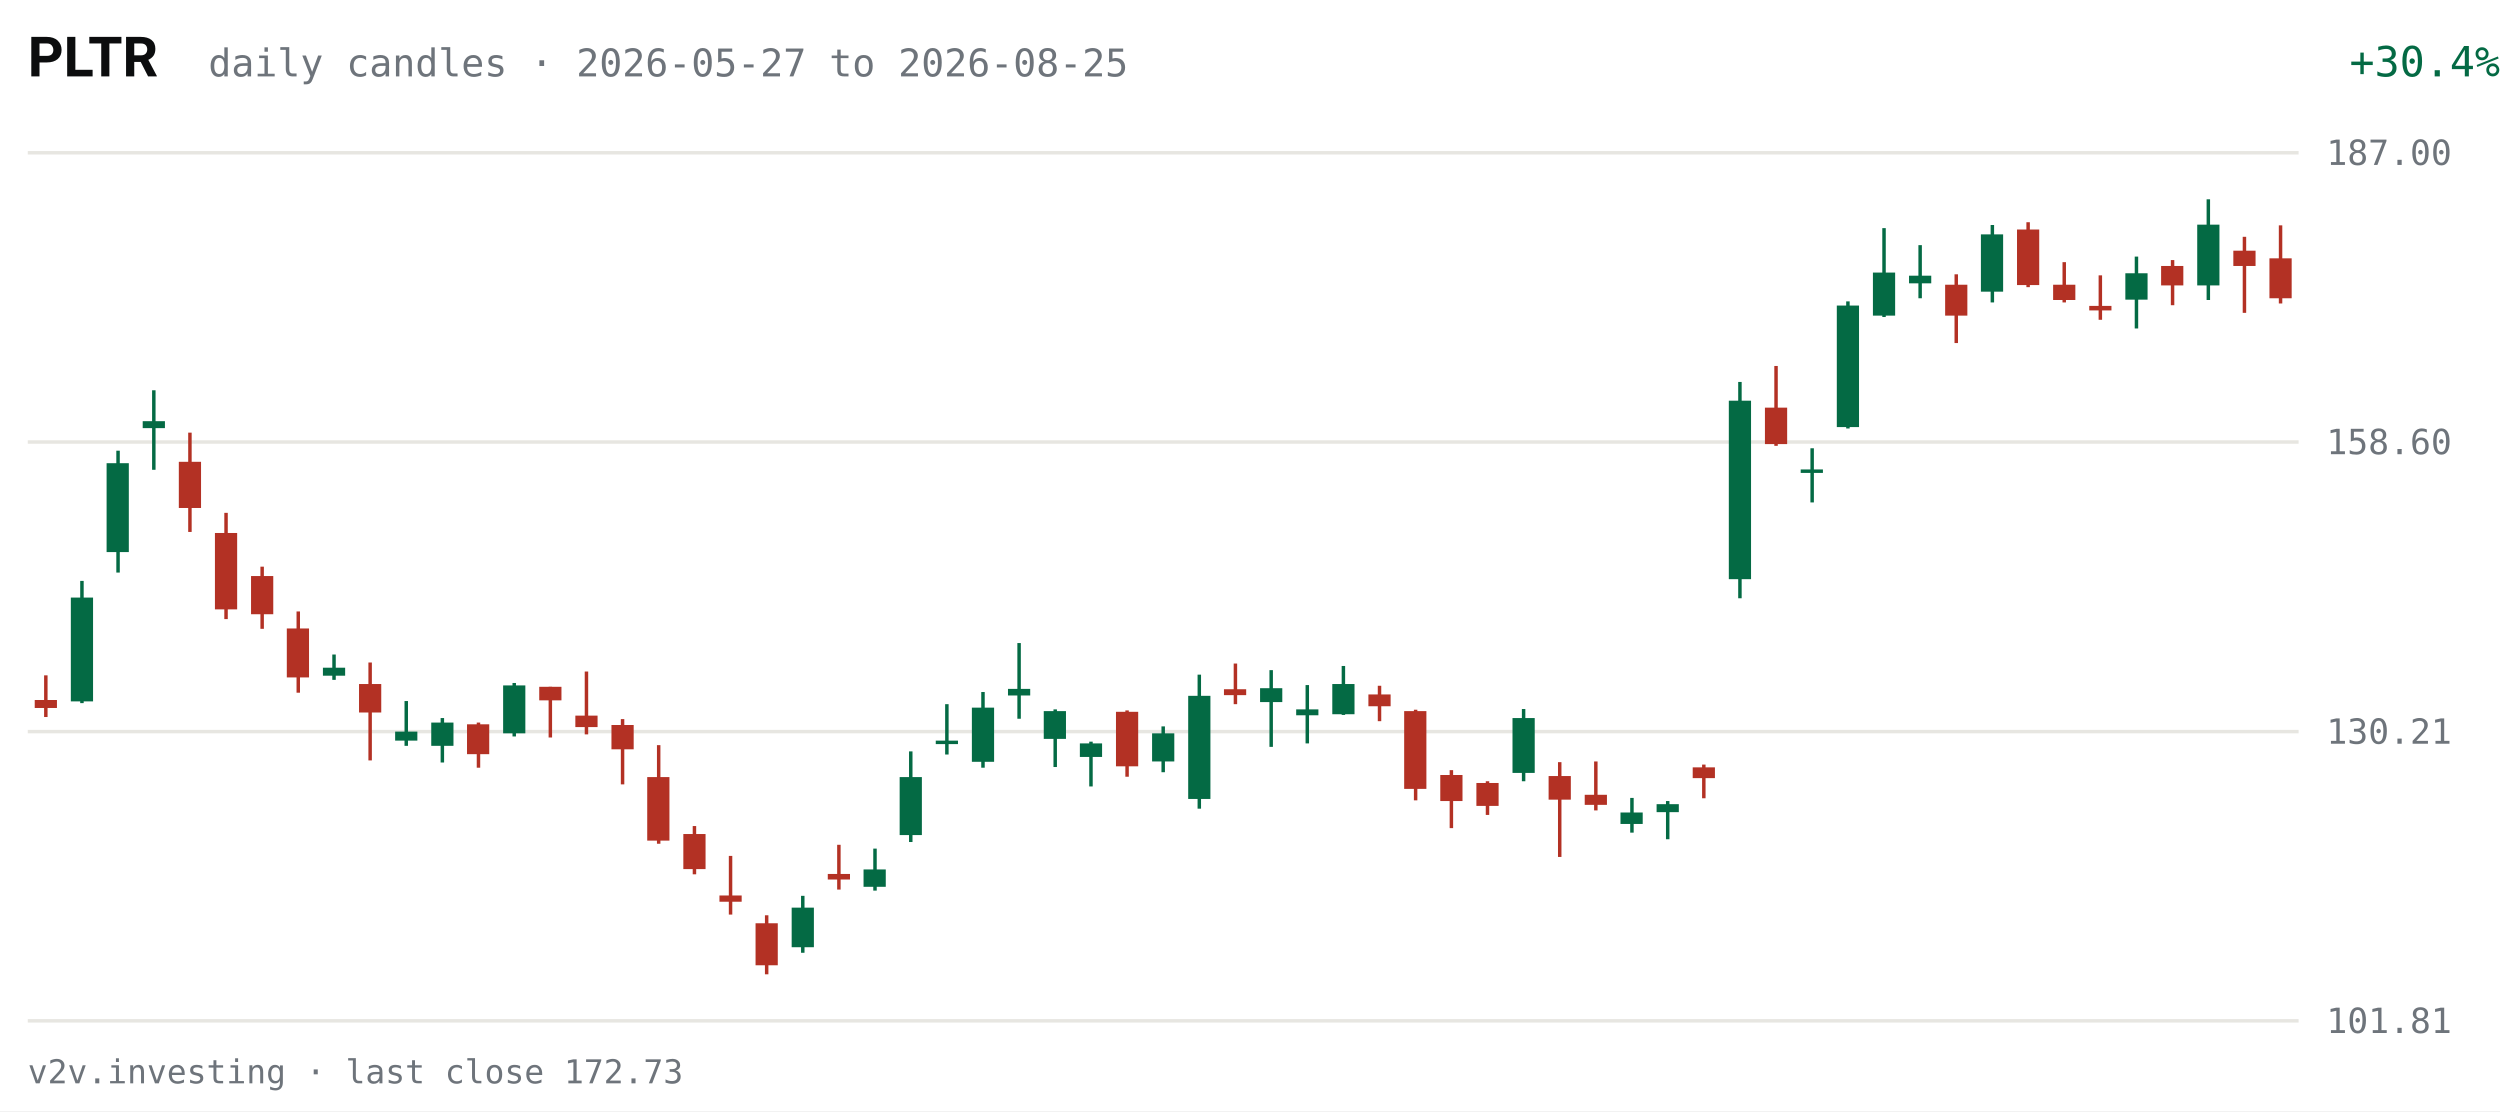
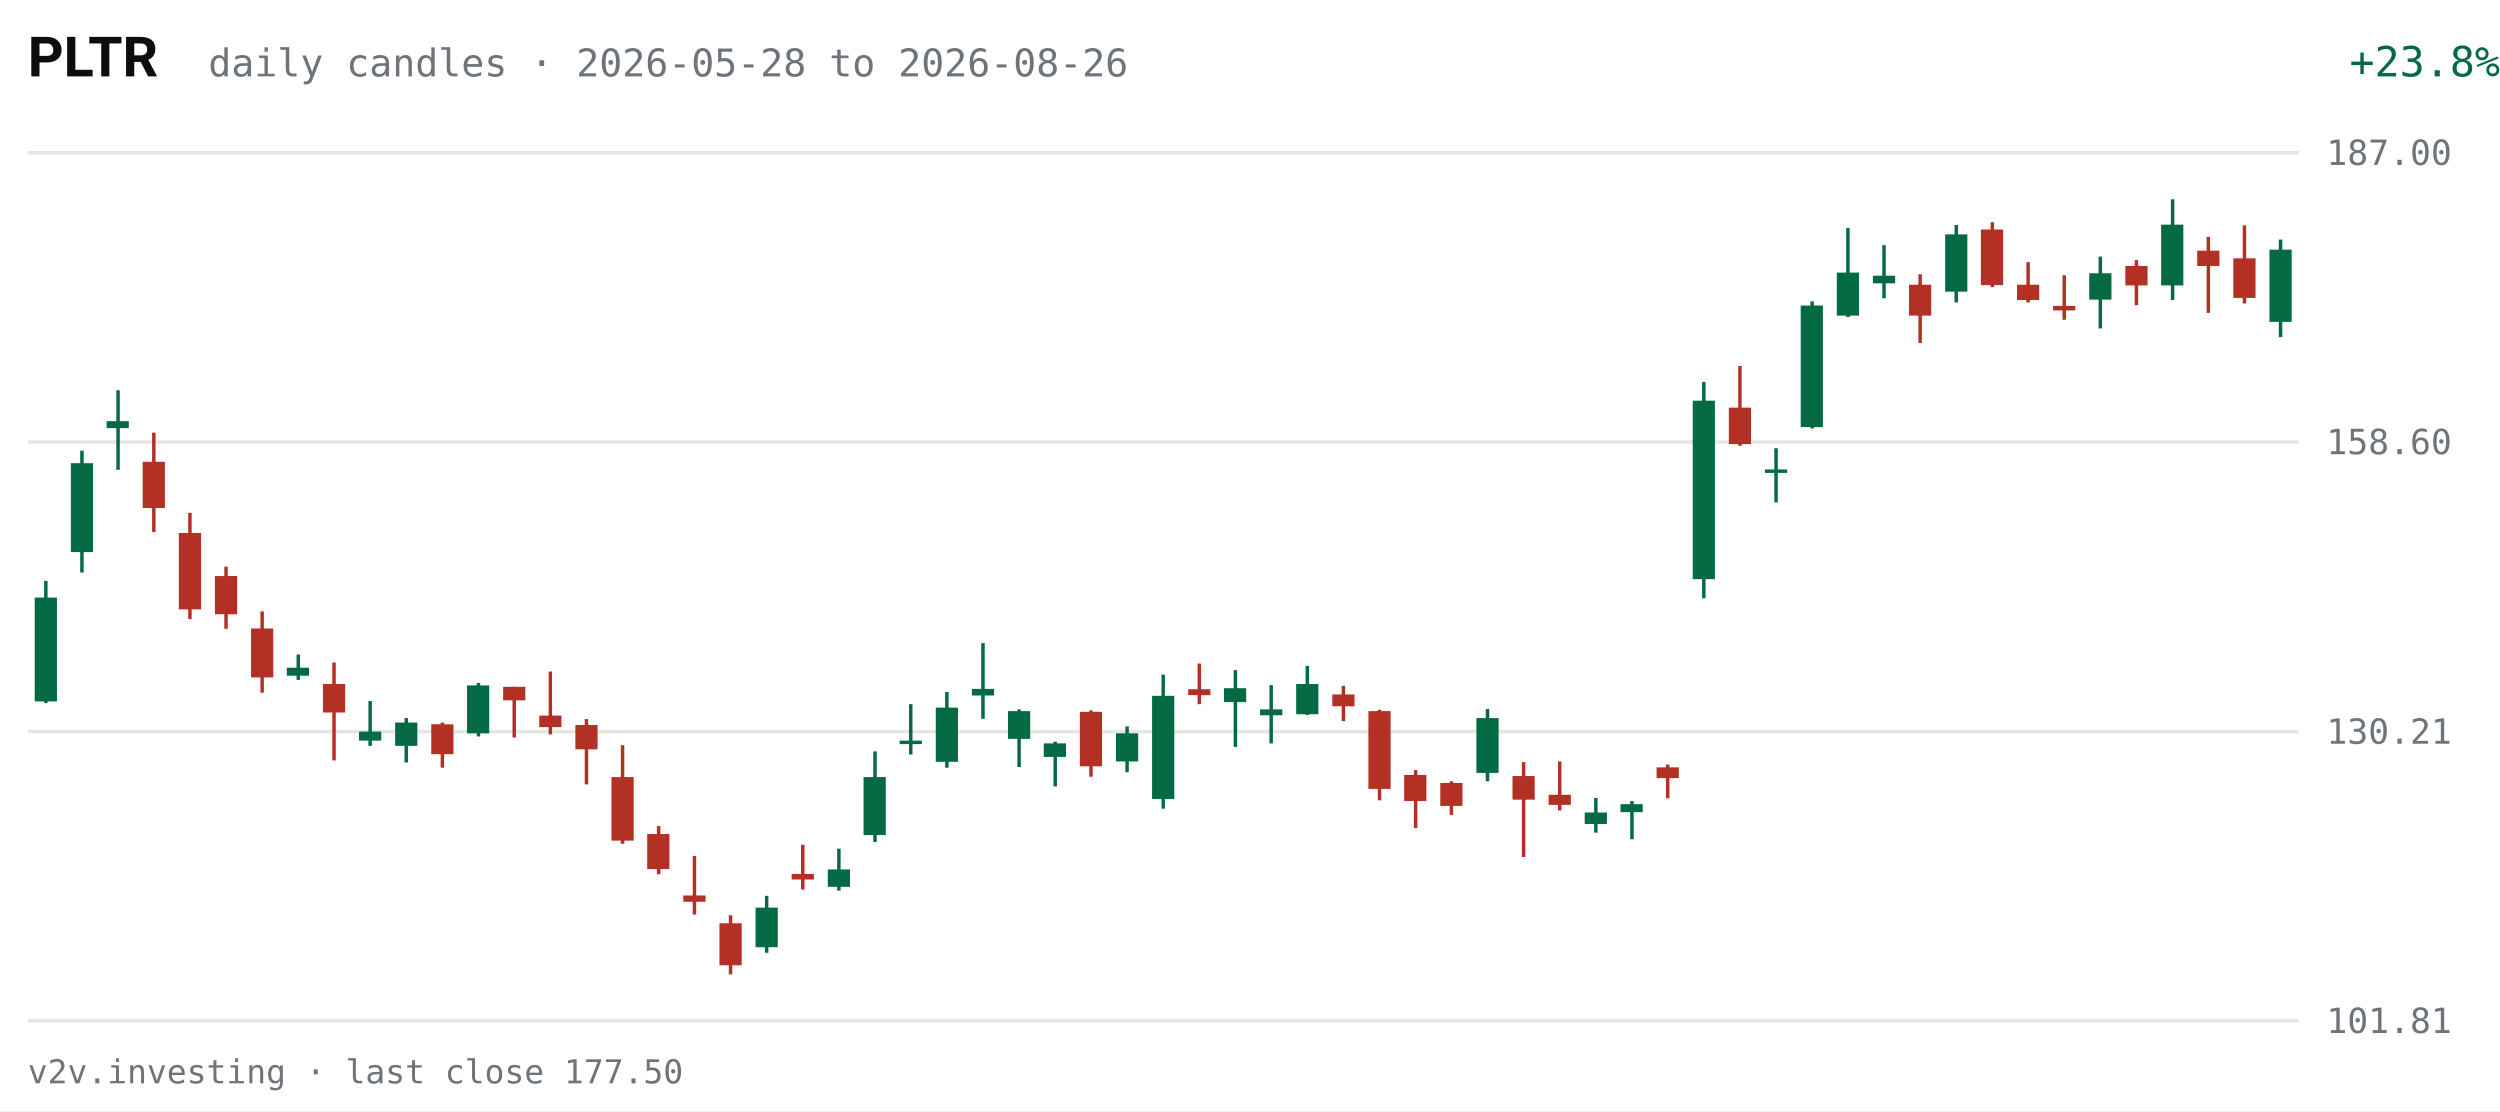
<svg xmlns="http://www.w3.org/2000/svg" viewBox="0 0 720 320" width="720" height="320" role="img" aria-label="PLTR daily candles, last 63 sessions">
  <rect width="720" height="320" fill="#FFFFFF" />
  <text x="8" y="22" fill="#0C0D0E" font-size="16" font-weight="600" font-family="system-ui,-apple-system,Segoe UI,Roboto,sans-serif">PLTR</text>
-   <text x="60" y="22" fill="#6E747B" font-size="11" font-family="ui-monospace,SFMono-Regular,Menlo,Consolas,monospace">daily candles · 2026-05-27 to 2026-08-25</text>
-   <text x="670" y="22" fill="#046A44" font-size="12" text-anchor="end" font-family="ui-monospace,SFMono-Regular,Menlo,Consolas,monospace" transform="translate(50,0)">+30.4%</text>
+   <text x="60" y="22" fill="#6E747B" font-size="11" font-family="ui-monospace,SFMono-Regular,Menlo,Consolas,monospace">daily candles · 2026-05-28 to 2026-08-26</text>
+   <text x="670" y="22" fill="#046A44" font-size="12" text-anchor="end" font-family="ui-monospace,SFMono-Regular,Menlo,Consolas,monospace" transform="translate(50,0)">+23.8%</text>
  <g font-family="ui-monospace,SFMono-Regular,Menlo,Consolas,monospace">
    <line x1="8" y1="294.0" x2="662" y2="294.0" stroke="#E7E6E1" stroke-width="1" />
    <text x="670" y="297.5" fill="#6E747B" font-size="10">101.81</text>
    <line x1="8" y1="210.7" x2="662" y2="210.7" stroke="#E7E6E1" stroke-width="1" />
    <text x="670" y="214.2" fill="#6E747B" font-size="10">130.21</text>
    <line x1="8" y1="127.3" x2="662" y2="127.3" stroke="#E7E6E1" stroke-width="1" />
    <text x="670" y="130.8" fill="#6E747B" font-size="10">158.60</text>
    <line x1="8" y1="44.0" x2="662" y2="44.0" stroke="#E7E6E1" stroke-width="1" />
    <text x="670" y="47.5" fill="#6E747B" font-size="10">187.00</text>
-     <line x1="13.2" y1="194.5" x2="13.2" y2="206.5" stroke="#B33124" stroke-width="1" />
-     <rect x="10.0" y="201.6" width="6.4" height="2.3" fill="#B33124" />
-     <line x1="23.6" y1="167.3" x2="23.6" y2="202.5" stroke="#046A44" stroke-width="1" />
-     <rect x="20.4" y="172.1" width="6.4" height="29.9" fill="#046A44" />
-     <line x1="34.0" y1="129.8" x2="34.0" y2="164.9" stroke="#046A44" stroke-width="1" />
-     <rect x="30.7" y="133.4" width="6.4" height="25.6" fill="#046A44" />
-     <line x1="44.3" y1="112.4" x2="44.3" y2="135.3" stroke="#046A44" stroke-width="1" />
-     <rect x="41.1" y="121.3" width="6.4" height="2.0" fill="#046A44" />
-     <line x1="54.7" y1="124.6" x2="54.7" y2="153.2" stroke="#B33124" stroke-width="1" />
-     <rect x="51.5" y="133.0" width="6.4" height="13.3" fill="#B33124" />
-     <line x1="65.1" y1="147.7" x2="65.1" y2="178.3" stroke="#B33124" stroke-width="1" />
-     <rect x="61.9" y="153.5" width="6.4" height="22.0" fill="#B33124" />
-     <line x1="75.5" y1="163.2" x2="75.5" y2="181.1" stroke="#B33124" stroke-width="1" />
-     <rect x="72.3" y="165.9" width="6.4" height="11.0" fill="#B33124" />
-     <line x1="85.9" y1="176.1" x2="85.9" y2="199.5" stroke="#B33124" stroke-width="1" />
-     <rect x="82.6" y="181.0" width="6.4" height="14.1" fill="#B33124" />
-     <line x1="96.2" y1="188.5" x2="96.2" y2="195.8" stroke="#046A44" stroke-width="1" />
-     <rect x="93.0" y="192.3" width="6.4" height="2.3" fill="#046A44" />
-     <line x1="106.6" y1="190.8" x2="106.6" y2="219.0" stroke="#B33124" stroke-width="1" />
-     <rect x="103.4" y="197.0" width="6.4" height="8.2" fill="#B33124" />
-     <line x1="117.0" y1="201.9" x2="117.0" y2="214.8" stroke="#046A44" stroke-width="1" />
-     <rect x="113.8" y="210.7" width="6.4" height="2.6" fill="#046A44" />
-     <line x1="127.4" y1="206.8" x2="127.4" y2="219.6" stroke="#046A44" stroke-width="1" />
-     <rect x="124.2" y="208.1" width="6.4" height="6.7" fill="#046A44" />
-     <line x1="137.8" y1="208.1" x2="137.8" y2="221.1" stroke="#B33124" stroke-width="1" />
-     <rect x="134.5" y="208.6" width="6.4" height="8.6" fill="#B33124" />
-     <line x1="148.1" y1="196.7" x2="148.1" y2="212.1" stroke="#046A44" stroke-width="1" />
-     <rect x="144.9" y="197.4" width="6.4" height="13.8" fill="#046A44" />
-     <line x1="158.5" y1="197.8" x2="158.5" y2="212.4" stroke="#B33124" stroke-width="1" />
-     <rect x="155.3" y="197.8" width="6.4" height="3.9" fill="#B33124" />
-     <line x1="168.9" y1="193.4" x2="168.9" y2="211.5" stroke="#B33124" stroke-width="1" />
-     <rect x="165.7" y="206.1" width="6.4" height="3.3" fill="#B33124" />
-     <line x1="179.3" y1="207.1" x2="179.3" y2="225.9" stroke="#B33124" stroke-width="1" />
-     <rect x="176.1" y="208.8" width="6.4" height="7.0" fill="#B33124" />
-     <line x1="189.7" y1="214.6" x2="189.7" y2="243.0" stroke="#B33124" stroke-width="1" />
-     <rect x="186.4" y="223.8" width="6.4" height="18.3" fill="#B33124" />
-     <line x1="200.0" y1="237.9" x2="200.0" y2="251.8" stroke="#B33124" stroke-width="1" />
-     <rect x="196.8" y="240.2" width="6.4" height="10.1" fill="#B33124" />
-     <line x1="210.4" y1="246.5" x2="210.4" y2="263.4" stroke="#B33124" stroke-width="1" />
-     <rect x="207.2" y="257.9" width="6.4" height="1.8" fill="#B33124" />
-     <line x1="220.8" y1="263.6" x2="220.8" y2="280.6" stroke="#B33124" stroke-width="1" />
-     <rect x="217.6" y="265.9" width="6.4" height="12.1" fill="#B33124" />
-     <line x1="231.2" y1="258.0" x2="231.2" y2="274.4" stroke="#046A44" stroke-width="1" />
-     <rect x="228.0" y="261.4" width="6.4" height="11.4" fill="#046A44" />
-     <line x1="241.6" y1="243.3" x2="241.6" y2="256.2" stroke="#B33124" stroke-width="1" />
-     <rect x="238.4" y="251.7" width="6.4" height="1.6" fill="#B33124" />
-     <line x1="252.0" y1="244.4" x2="252.0" y2="256.5" stroke="#046A44" stroke-width="1" />
-     <rect x="248.7" y="250.4" width="6.4" height="5.0" fill="#046A44" />
-     <line x1="262.3" y1="216.4" x2="262.3" y2="242.5" stroke="#046A44" stroke-width="1" />
-     <rect x="259.1" y="223.8" width="6.4" height="16.7" fill="#046A44" />
-     <line x1="272.7" y1="202.8" x2="272.7" y2="217.3" stroke="#046A44" stroke-width="1" />
-     <rect x="269.5" y="213.3" width="6.4" height="1.0" fill="#046A44" />
-     <line x1="283.1" y1="199.3" x2="283.1" y2="221.1" stroke="#046A44" stroke-width="1" />
-     <rect x="279.9" y="203.8" width="6.4" height="15.6" fill="#046A44" />
-     <line x1="293.5" y1="185.2" x2="293.5" y2="207.0" stroke="#046A44" stroke-width="1" />
-     <rect x="290.3" y="198.4" width="6.4" height="1.9" fill="#046A44" />
-     <line x1="303.9" y1="204.3" x2="303.9" y2="220.9" stroke="#046A44" stroke-width="1" />
-     <rect x="300.6" y="204.8" width="6.4" height="8.0" fill="#046A44" />
-     <line x1="314.2" y1="213.6" x2="314.2" y2="226.5" stroke="#046A44" stroke-width="1" />
-     <rect x="311.0" y="214.1" width="6.4" height="3.9" fill="#046A44" />
-     <line x1="324.6" y1="204.6" x2="324.6" y2="223.7" stroke="#B33124" stroke-width="1" />
-     <rect x="321.4" y="205.0" width="6.4" height="15.7" fill="#B33124" />
-     <line x1="335.0" y1="209.2" x2="335.0" y2="222.4" stroke="#046A44" stroke-width="1" />
-     <rect x="331.8" y="211.2" width="6.4" height="8.1" fill="#046A44" />
-     <line x1="345.4" y1="194.3" x2="345.4" y2="232.9" stroke="#046A44" stroke-width="1" />
-     <rect x="342.2" y="200.4" width="6.4" height="29.7" fill="#046A44" />
-     <line x1="355.8" y1="191.1" x2="355.8" y2="202.8" stroke="#B33124" stroke-width="1" />
-     <rect x="352.5" y="198.5" width="6.4" height="1.7" fill="#B33124" />
-     <line x1="366.1" y1="193.0" x2="366.1" y2="215.1" stroke="#046A44" stroke-width="1" />
-     <rect x="362.9" y="198.2" width="6.4" height="4.0" fill="#046A44" />
-     <line x1="376.5" y1="197.3" x2="376.5" y2="214.1" stroke="#046A44" stroke-width="1" />
-     <rect x="373.3" y="204.3" width="6.4" height="1.7" fill="#046A44" />
-     <line x1="386.9" y1="191.8" x2="386.9" y2="205.9" stroke="#046A44" stroke-width="1" />
-     <rect x="383.7" y="197.0" width="6.4" height="8.7" fill="#046A44" />
-     <line x1="397.3" y1="197.5" x2="397.3" y2="207.7" stroke="#B33124" stroke-width="1" />
-     <rect x="394.1" y="200.0" width="6.4" height="3.4" fill="#B33124" />
-     <line x1="407.7" y1="204.4" x2="407.7" y2="230.5" stroke="#B33124" stroke-width="1" />
-     <rect x="404.4" y="204.8" width="6.4" height="22.4" fill="#B33124" />
-     <line x1="418.0" y1="221.8" x2="418.0" y2="238.5" stroke="#B33124" stroke-width="1" />
-     <rect x="414.8" y="223.2" width="6.4" height="7.5" fill="#B33124" />
-     <line x1="428.4" y1="225.0" x2="428.4" y2="234.7" stroke="#B33124" stroke-width="1" />
-     <rect x="425.2" y="225.5" width="6.4" height="6.6" fill="#B33124" />
-     <line x1="438.8" y1="204.2" x2="438.8" y2="225.0" stroke="#046A44" stroke-width="1" />
-     <rect x="435.6" y="206.8" width="6.4" height="15.8" fill="#046A44" />
-     <line x1="449.2" y1="219.5" x2="449.2" y2="246.8" stroke="#B33124" stroke-width="1" />
-     <rect x="446.0" y="223.5" width="6.4" height="6.8" fill="#B33124" />
-     <line x1="459.6" y1="219.3" x2="459.6" y2="233.4" stroke="#B33124" stroke-width="1" />
-     <rect x="456.4" y="228.9" width="6.4" height="2.9" fill="#B33124" />
-     <line x1="470.0" y1="229.8" x2="470.0" y2="239.8" stroke="#046A44" stroke-width="1" />
-     <rect x="466.7" y="234.0" width="6.4" height="3.3" fill="#046A44" />
-     <line x1="480.3" y1="230.7" x2="480.3" y2="241.7" stroke="#046A44" stroke-width="1" />
-     <rect x="477.1" y="231.6" width="6.4" height="2.3" fill="#046A44" />
-     <line x1="490.7" y1="220.2" x2="490.7" y2="229.9" stroke="#B33124" stroke-width="1" />
-     <rect x="487.5" y="221.0" width="6.4" height="3.1" fill="#B33124" />
-     <line x1="501.1" y1="110.0" x2="501.1" y2="172.3" stroke="#046A44" stroke-width="1" />
-     <rect x="497.9" y="115.4" width="6.4" height="51.4" fill="#046A44" />
-     <line x1="511.5" y1="105.4" x2="511.5" y2="128.4" stroke="#B33124" stroke-width="1" />
-     <rect x="508.3" y="117.4" width="6.4" height="10.5" fill="#B33124" />
-     <line x1="521.9" y1="129.1" x2="521.9" y2="144.7" stroke="#046A44" stroke-width="1" />
-     <rect x="518.6" y="135.2" width="6.4" height="1.0" fill="#046A44" />
-     <line x1="532.2" y1="86.8" x2="532.2" y2="123.4" stroke="#046A44" stroke-width="1" />
-     <rect x="529.0" y="88.0" width="6.4" height="35.0" fill="#046A44" />
-     <line x1="542.6" y1="65.7" x2="542.6" y2="91.3" stroke="#046A44" stroke-width="1" />
-     <rect x="539.4" y="78.5" width="6.4" height="12.4" fill="#046A44" />
-     <line x1="553.0" y1="70.6" x2="553.0" y2="85.9" stroke="#046A44" stroke-width="1" />
-     <rect x="549.8" y="79.4" width="6.4" height="2.2" fill="#046A44" />
-     <line x1="563.4" y1="79.0" x2="563.4" y2="98.8" stroke="#B33124" stroke-width="1" />
-     <rect x="560.2" y="82.0" width="6.4" height="8.9" fill="#B33124" />
-     <line x1="573.8" y1="64.8" x2="573.8" y2="87.1" stroke="#046A44" stroke-width="1" />
-     <rect x="570.5" y="67.5" width="6.4" height="16.5" fill="#046A44" />
-     <line x1="584.1" y1="64.0" x2="584.1" y2="82.7" stroke="#B33124" stroke-width="1" />
-     <rect x="580.9" y="66.1" width="6.4" height="16.0" fill="#B33124" />
-     <line x1="594.5" y1="75.5" x2="594.5" y2="87.1" stroke="#B33124" stroke-width="1" />
-     <rect x="591.3" y="82.0" width="6.4" height="4.4" fill="#B33124" />
-     <line x1="604.9" y1="79.3" x2="604.9" y2="92.1" stroke="#B33124" stroke-width="1" />
-     <rect x="601.7" y="88.1" width="6.4" height="1.3" fill="#B33124" />
-     <line x1="615.3" y1="73.9" x2="615.3" y2="94.6" stroke="#046A44" stroke-width="1" />
-     <rect x="612.1" y="78.7" width="6.4" height="7.6" fill="#046A44" />
-     <line x1="625.7" y1="74.9" x2="625.7" y2="87.9" stroke="#B33124" stroke-width="1" />
-     <rect x="622.4" y="76.6" width="6.4" height="5.6" fill="#B33124" />
-     <line x1="636.0" y1="57.4" x2="636.0" y2="86.4" stroke="#046A44" stroke-width="1" />
-     <rect x="632.8" y="64.7" width="6.4" height="17.5" fill="#046A44" />
-     <line x1="646.4" y1="68.2" x2="646.4" y2="90.1" stroke="#B33124" stroke-width="1" />
-     <rect x="643.2" y="72.2" width="6.4" height="4.4" fill="#B33124" />
-     <line x1="656.8" y1="64.9" x2="656.8" y2="87.4" stroke="#B33124" stroke-width="1" />
-     <rect x="653.6" y="74.4" width="6.4" height="11.5" fill="#B33124" />
+     <line x1="13.2" y1="167.3" x2="13.2" y2="202.5" stroke="#046A44" stroke-width="1" />
+     <rect x="10.0" y="172.1" width="6.4" height="29.9" fill="#046A44" />
+     <line x1="23.6" y1="129.8" x2="23.6" y2="164.9" stroke="#046A44" stroke-width="1" />
+     <rect x="20.4" y="133.4" width="6.4" height="25.6" fill="#046A44" />
+     <line x1="34.0" y1="112.4" x2="34.0" y2="135.3" stroke="#046A44" stroke-width="1" />
+     <rect x="30.7" y="121.3" width="6.4" height="2.0" fill="#046A44" />
+     <line x1="44.3" y1="124.6" x2="44.3" y2="153.2" stroke="#B33124" stroke-width="1" />
+     <rect x="41.1" y="133.0" width="6.4" height="13.3" fill="#B33124" />
+     <line x1="54.7" y1="147.7" x2="54.7" y2="178.3" stroke="#B33124" stroke-width="1" />
+     <rect x="51.5" y="153.5" width="6.4" height="22.0" fill="#B33124" />
+     <line x1="65.1" y1="163.2" x2="65.1" y2="181.1" stroke="#B33124" stroke-width="1" />
+     <rect x="61.9" y="165.9" width="6.4" height="11.0" fill="#B33124" />
+     <line x1="75.5" y1="176.1" x2="75.5" y2="199.5" stroke="#B33124" stroke-width="1" />
+     <rect x="72.3" y="181.0" width="6.4" height="14.1" fill="#B33124" />
+     <line x1="85.9" y1="188.5" x2="85.9" y2="195.8" stroke="#046A44" stroke-width="1" />
+     <rect x="82.6" y="192.3" width="6.4" height="2.3" fill="#046A44" />
+     <line x1="96.2" y1="190.8" x2="96.2" y2="219.0" stroke="#B33124" stroke-width="1" />
+     <rect x="93.0" y="197.0" width="6.4" height="8.2" fill="#B33124" />
+     <line x1="106.6" y1="201.9" x2="106.6" y2="214.8" stroke="#046A44" stroke-width="1" />
+     <rect x="103.4" y="210.7" width="6.4" height="2.6" fill="#046A44" />
+     <line x1="117.0" y1="206.8" x2="117.0" y2="219.6" stroke="#046A44" stroke-width="1" />
+     <rect x="113.8" y="208.1" width="6.4" height="6.7" fill="#046A44" />
+     <line x1="127.4" y1="208.1" x2="127.4" y2="221.1" stroke="#B33124" stroke-width="1" />
+     <rect x="124.2" y="208.6" width="6.4" height="8.6" fill="#B33124" />
+     <line x1="137.8" y1="196.7" x2="137.8" y2="212.1" stroke="#046A44" stroke-width="1" />
+     <rect x="134.5" y="197.4" width="6.4" height="13.8" fill="#046A44" />
+     <line x1="148.1" y1="197.8" x2="148.1" y2="212.4" stroke="#B33124" stroke-width="1" />
+     <rect x="144.9" y="197.8" width="6.4" height="3.9" fill="#B33124" />
+     <line x1="158.5" y1="193.4" x2="158.5" y2="211.5" stroke="#B33124" stroke-width="1" />
+     <rect x="155.3" y="206.1" width="6.4" height="3.3" fill="#B33124" />
+     <line x1="168.9" y1="207.1" x2="168.9" y2="225.9" stroke="#B33124" stroke-width="1" />
+     <rect x="165.7" y="208.8" width="6.4" height="7.0" fill="#B33124" />
+     <line x1="179.3" y1="214.6" x2="179.3" y2="243.0" stroke="#B33124" stroke-width="1" />
+     <rect x="176.1" y="223.8" width="6.4" height="18.3" fill="#B33124" />
+     <line x1="189.7" y1="237.9" x2="189.7" y2="251.8" stroke="#B33124" stroke-width="1" />
+     <rect x="186.4" y="240.2" width="6.4" height="10.1" fill="#B33124" />
+     <line x1="200.0" y1="246.5" x2="200.0" y2="263.4" stroke="#B33124" stroke-width="1" />
+     <rect x="196.8" y="257.9" width="6.4" height="1.8" fill="#B33124" />
+     <line x1="210.4" y1="263.6" x2="210.4" y2="280.6" stroke="#B33124" stroke-width="1" />
+     <rect x="207.2" y="265.9" width="6.4" height="12.1" fill="#B33124" />
+     <line x1="220.8" y1="258.0" x2="220.8" y2="274.4" stroke="#046A44" stroke-width="1" />
+     <rect x="217.6" y="261.4" width="6.4" height="11.4" fill="#046A44" />
+     <line x1="231.2" y1="243.3" x2="231.2" y2="256.2" stroke="#B33124" stroke-width="1" />
+     <rect x="228.0" y="251.7" width="6.4" height="1.6" fill="#B33124" />
+     <line x1="241.6" y1="244.4" x2="241.6" y2="256.5" stroke="#046A44" stroke-width="1" />
+     <rect x="238.4" y="250.4" width="6.4" height="5.0" fill="#046A44" />
+     <line x1="252.0" y1="216.4" x2="252.0" y2="242.5" stroke="#046A44" stroke-width="1" />
+     <rect x="248.7" y="223.8" width="6.4" height="16.7" fill="#046A44" />
+     <line x1="262.3" y1="202.8" x2="262.3" y2="217.3" stroke="#046A44" stroke-width="1" />
+     <rect x="259.1" y="213.3" width="6.4" height="1.0" fill="#046A44" />
+     <line x1="272.7" y1="199.3" x2="272.7" y2="221.1" stroke="#046A44" stroke-width="1" />
+     <rect x="269.5" y="203.8" width="6.4" height="15.6" fill="#046A44" />
+     <line x1="283.1" y1="185.2" x2="283.1" y2="207.0" stroke="#046A44" stroke-width="1" />
+     <rect x="279.9" y="198.4" width="6.4" height="1.9" fill="#046A44" />
+     <line x1="293.5" y1="204.3" x2="293.5" y2="220.9" stroke="#046A44" stroke-width="1" />
+     <rect x="290.3" y="204.8" width="6.4" height="8.0" fill="#046A44" />
+     <line x1="303.9" y1="213.6" x2="303.9" y2="226.5" stroke="#046A44" stroke-width="1" />
+     <rect x="300.6" y="214.1" width="6.4" height="3.9" fill="#046A44" />
+     <line x1="314.2" y1="204.6" x2="314.2" y2="223.7" stroke="#B33124" stroke-width="1" />
+     <rect x="311.0" y="205.0" width="6.4" height="15.7" fill="#B33124" />
+     <line x1="324.6" y1="209.2" x2="324.6" y2="222.4" stroke="#046A44" stroke-width="1" />
+     <rect x="321.4" y="211.2" width="6.4" height="8.1" fill="#046A44" />
+     <line x1="335.0" y1="194.3" x2="335.0" y2="232.9" stroke="#046A44" stroke-width="1" />
+     <rect x="331.8" y="200.4" width="6.4" height="29.7" fill="#046A44" />
+     <line x1="345.4" y1="191.1" x2="345.4" y2="202.8" stroke="#B33124" stroke-width="1" />
+     <rect x="342.2" y="198.5" width="6.4" height="1.7" fill="#B33124" />
+     <line x1="355.8" y1="193.0" x2="355.8" y2="215.1" stroke="#046A44" stroke-width="1" />
+     <rect x="352.5" y="198.2" width="6.4" height="4.0" fill="#046A44" />
+     <line x1="366.1" y1="197.3" x2="366.1" y2="214.1" stroke="#046A44" stroke-width="1" />
+     <rect x="362.9" y="204.3" width="6.4" height="1.7" fill="#046A44" />
+     <line x1="376.5" y1="191.8" x2="376.5" y2="205.9" stroke="#046A44" stroke-width="1" />
+     <rect x="373.3" y="197.0" width="6.4" height="8.7" fill="#046A44" />
+     <line x1="386.9" y1="197.5" x2="386.9" y2="207.7" stroke="#B33124" stroke-width="1" />
+     <rect x="383.7" y="200.0" width="6.4" height="3.4" fill="#B33124" />
+     <line x1="397.3" y1="204.4" x2="397.3" y2="230.5" stroke="#B33124" stroke-width="1" />
+     <rect x="394.1" y="204.8" width="6.4" height="22.4" fill="#B33124" />
+     <line x1="407.7" y1="221.8" x2="407.7" y2="238.5" stroke="#B33124" stroke-width="1" />
+     <rect x="404.4" y="223.2" width="6.4" height="7.5" fill="#B33124" />
+     <line x1="418.0" y1="225.0" x2="418.0" y2="234.7" stroke="#B33124" stroke-width="1" />
+     <rect x="414.8" y="225.5" width="6.4" height="6.6" fill="#B33124" />
+     <line x1="428.4" y1="204.2" x2="428.4" y2="225.0" stroke="#046A44" stroke-width="1" />
+     <rect x="425.2" y="206.8" width="6.4" height="15.8" fill="#046A44" />
+     <line x1="438.8" y1="219.5" x2="438.8" y2="246.8" stroke="#B33124" stroke-width="1" />
+     <rect x="435.6" y="223.5" width="6.4" height="6.8" fill="#B33124" />
+     <line x1="449.2" y1="219.3" x2="449.2" y2="233.4" stroke="#B33124" stroke-width="1" />
+     <rect x="446.0" y="228.9" width="6.4" height="2.9" fill="#B33124" />
+     <line x1="459.6" y1="229.8" x2="459.6" y2="239.8" stroke="#046A44" stroke-width="1" />
+     <rect x="456.4" y="234.0" width="6.4" height="3.3" fill="#046A44" />
+     <line x1="470.0" y1="230.7" x2="470.0" y2="241.7" stroke="#046A44" stroke-width="1" />
+     <rect x="466.7" y="231.6" width="6.4" height="2.3" fill="#046A44" />
+     <line x1="480.3" y1="220.2" x2="480.3" y2="229.9" stroke="#B33124" stroke-width="1" />
+     <rect x="477.1" y="221.0" width="6.4" height="3.1" fill="#B33124" />
+     <line x1="490.7" y1="110.0" x2="490.7" y2="172.3" stroke="#046A44" stroke-width="1" />
+     <rect x="487.5" y="115.4" width="6.4" height="51.4" fill="#046A44" />
+     <line x1="501.1" y1="105.4" x2="501.1" y2="128.4" stroke="#B33124" stroke-width="1" />
+     <rect x="497.9" y="117.4" width="6.4" height="10.5" fill="#B33124" />
+     <line x1="511.5" y1="129.1" x2="511.5" y2="144.7" stroke="#046A44" stroke-width="1" />
+     <rect x="508.3" y="135.2" width="6.4" height="1.0" fill="#046A44" />
+     <line x1="521.9" y1="86.8" x2="521.9" y2="123.4" stroke="#046A44" stroke-width="1" />
+     <rect x="518.6" y="88.0" width="6.4" height="35.0" fill="#046A44" />
+     <line x1="532.2" y1="65.7" x2="532.2" y2="91.3" stroke="#046A44" stroke-width="1" />
+     <rect x="529.0" y="78.5" width="6.4" height="12.4" fill="#046A44" />
+     <line x1="542.6" y1="70.6" x2="542.6" y2="85.9" stroke="#046A44" stroke-width="1" />
+     <rect x="539.4" y="79.4" width="6.4" height="2.2" fill="#046A44" />
+     <line x1="553.0" y1="79.0" x2="553.0" y2="98.8" stroke="#B33124" stroke-width="1" />
+     <rect x="549.8" y="82.0" width="6.4" height="8.9" fill="#B33124" />
+     <line x1="563.4" y1="64.8" x2="563.4" y2="87.1" stroke="#046A44" stroke-width="1" />
+     <rect x="560.2" y="67.5" width="6.4" height="16.5" fill="#046A44" />
+     <line x1="573.8" y1="64.0" x2="573.8" y2="82.7" stroke="#B33124" stroke-width="1" />
+     <rect x="570.5" y="66.1" width="6.4" height="16.0" fill="#B33124" />
+     <line x1="584.1" y1="75.5" x2="584.1" y2="87.1" stroke="#B33124" stroke-width="1" />
+     <rect x="580.9" y="82.0" width="6.4" height="4.4" fill="#B33124" />
+     <line x1="594.5" y1="79.3" x2="594.5" y2="92.1" stroke="#B33124" stroke-width="1" />
+     <rect x="591.3" y="88.1" width="6.4" height="1.3" fill="#B33124" />
+     <line x1="604.9" y1="73.9" x2="604.9" y2="94.6" stroke="#046A44" stroke-width="1" />
+     <rect x="601.7" y="78.7" width="6.4" height="7.6" fill="#046A44" />
+     <line x1="615.3" y1="74.9" x2="615.3" y2="87.9" stroke="#B33124" stroke-width="1" />
+     <rect x="612.1" y="76.6" width="6.4" height="5.6" fill="#B33124" />
+     <line x1="625.7" y1="57.4" x2="625.7" y2="86.4" stroke="#046A44" stroke-width="1" />
+     <rect x="622.4" y="64.7" width="6.4" height="17.5" fill="#046A44" />
+     <line x1="636.0" y1="68.2" x2="636.0" y2="90.1" stroke="#B33124" stroke-width="1" />
+     <rect x="632.8" y="72.2" width="6.4" height="4.4" fill="#B33124" />
+     <line x1="646.4" y1="64.9" x2="646.4" y2="87.4" stroke="#B33124" stroke-width="1" />
+     <rect x="643.2" y="74.4" width="6.4" height="11.4" fill="#B33124" />
+     <line x1="656.8" y1="69.0" x2="656.8" y2="97.1" stroke="#046A44" stroke-width="1" />
+     <rect x="653.6" y="71.9" width="6.4" height="20.8" fill="#046A44" />
  </g>
-   <text x="8" y="312" fill="#6E747B" font-size="9.5" font-family="ui-monospace,SFMono-Regular,Menlo,Consolas,monospace">v2v.investing · last close 172.73</text>
+   <text x="8" y="312" fill="#6E747B" font-size="9.5" font-family="ui-monospace,SFMono-Regular,Menlo,Consolas,monospace">v2v.investing · last close 177.50</text>
</svg>
